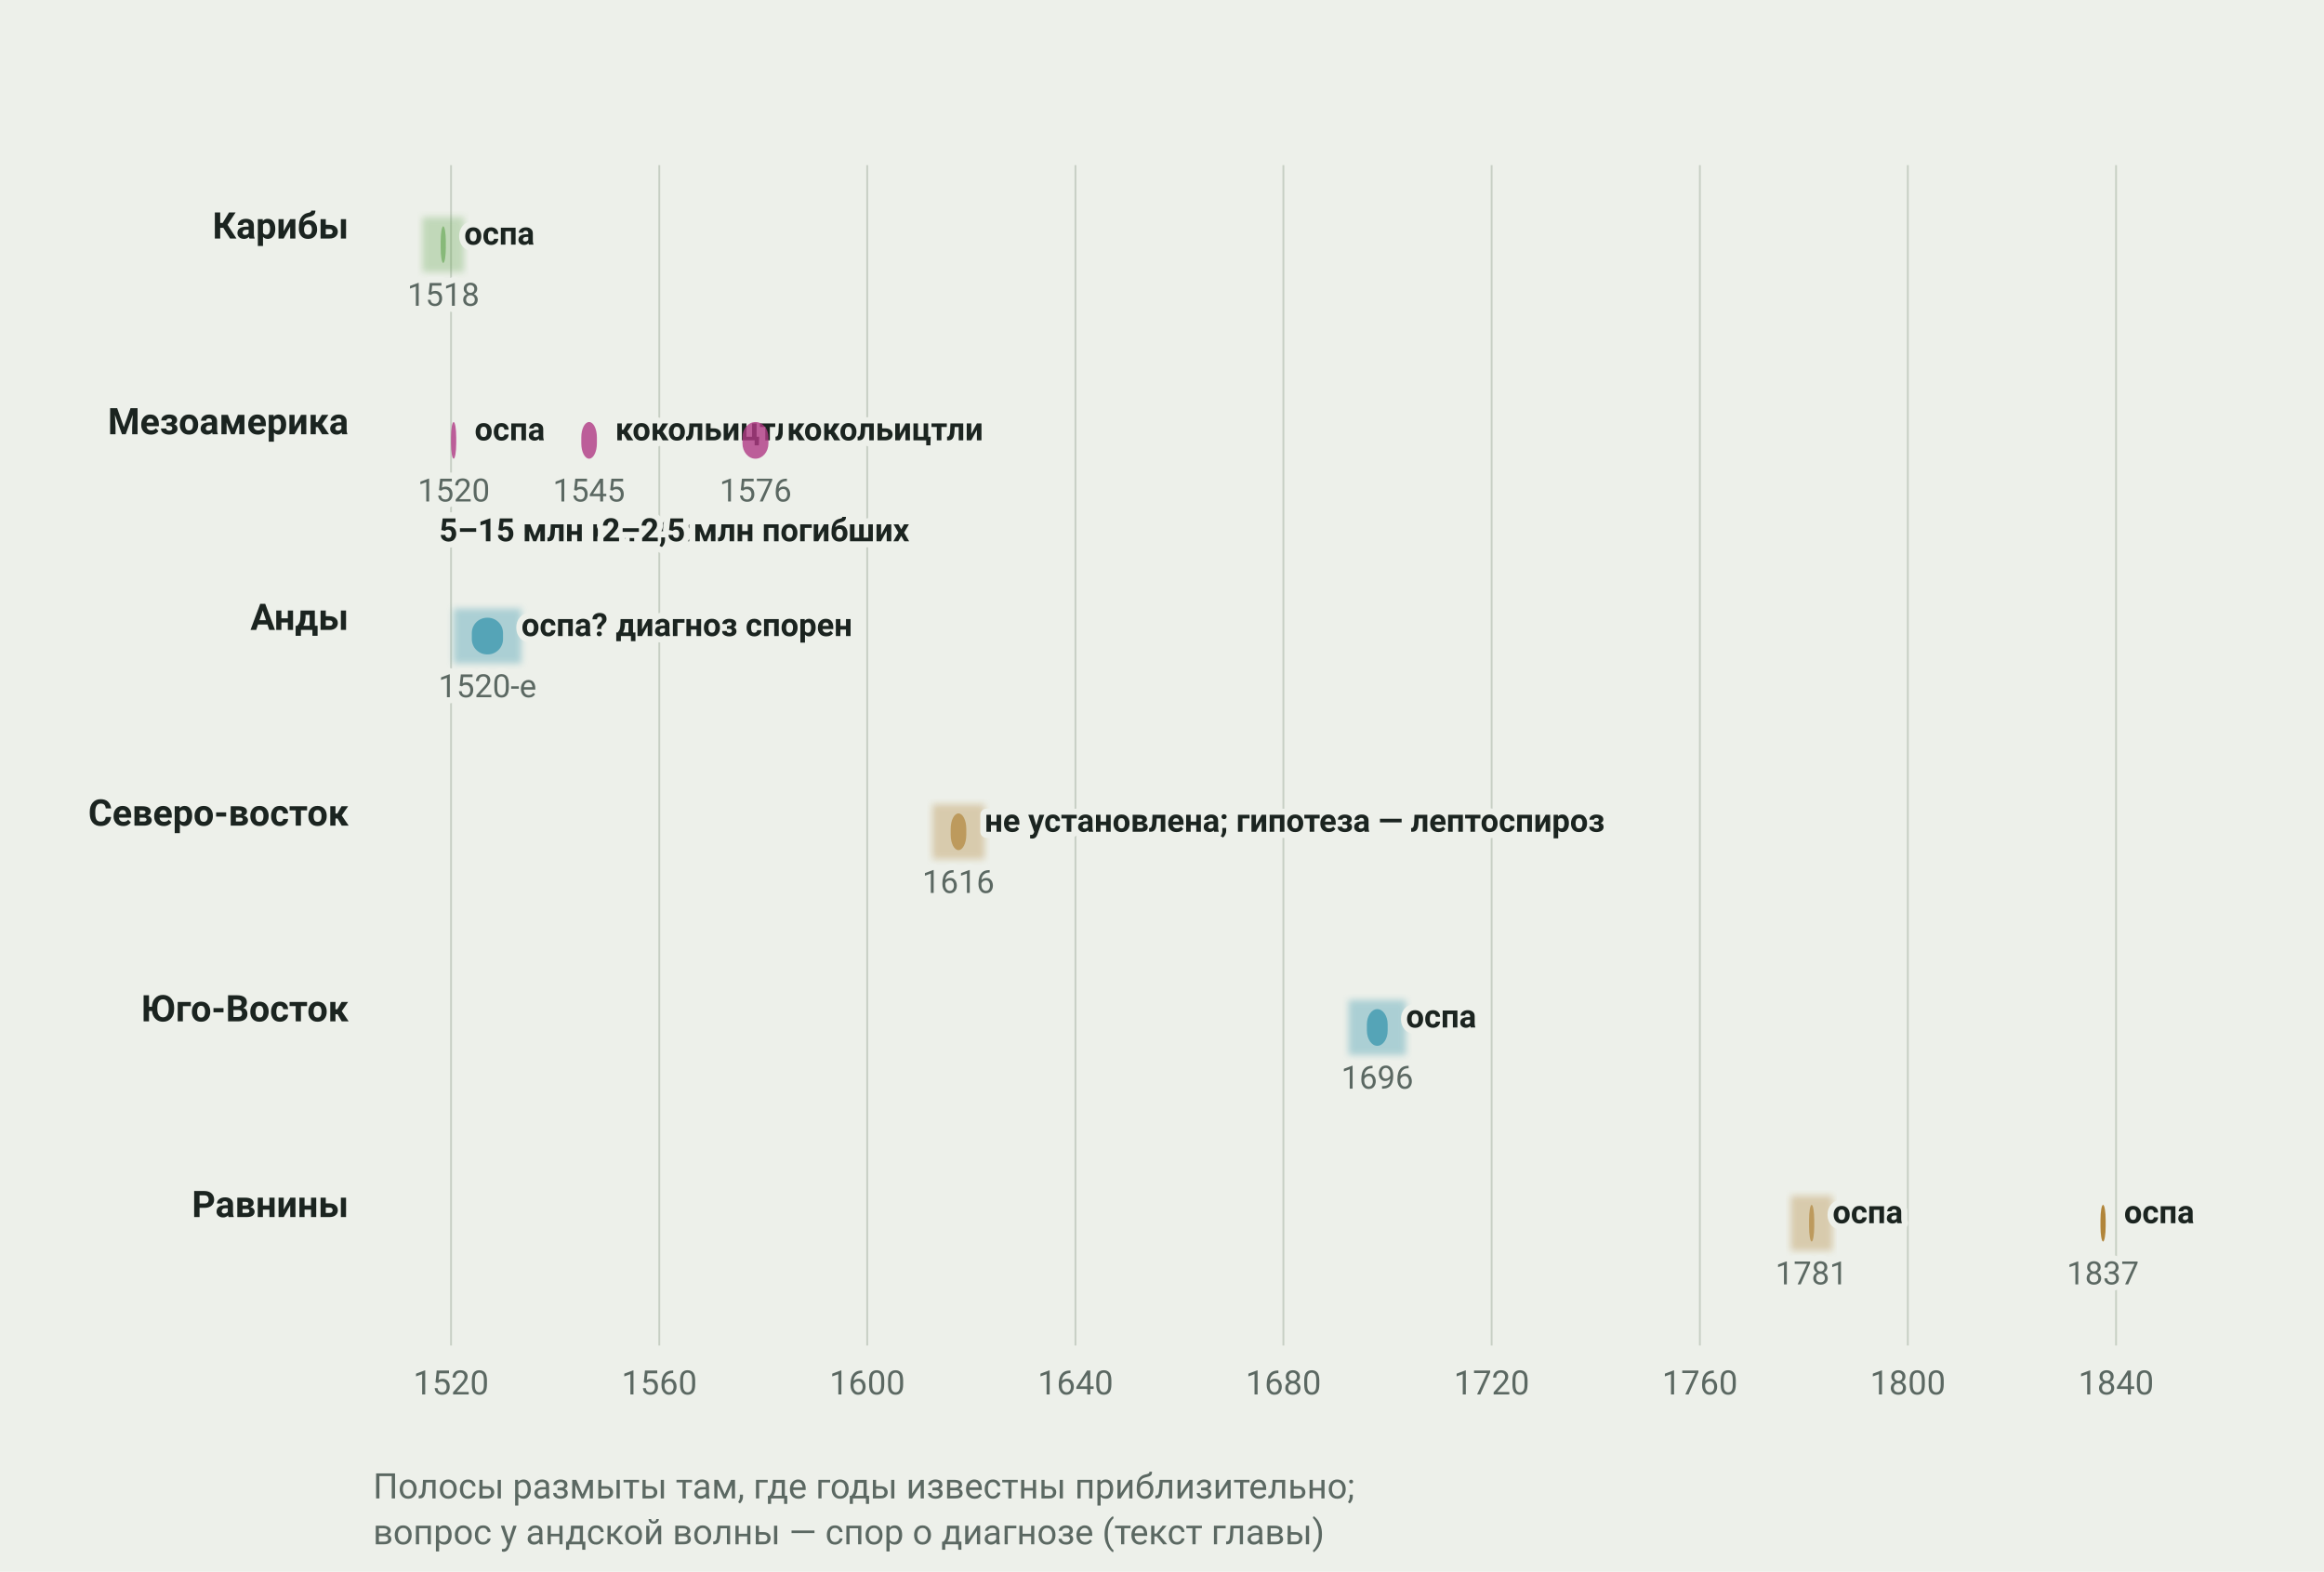
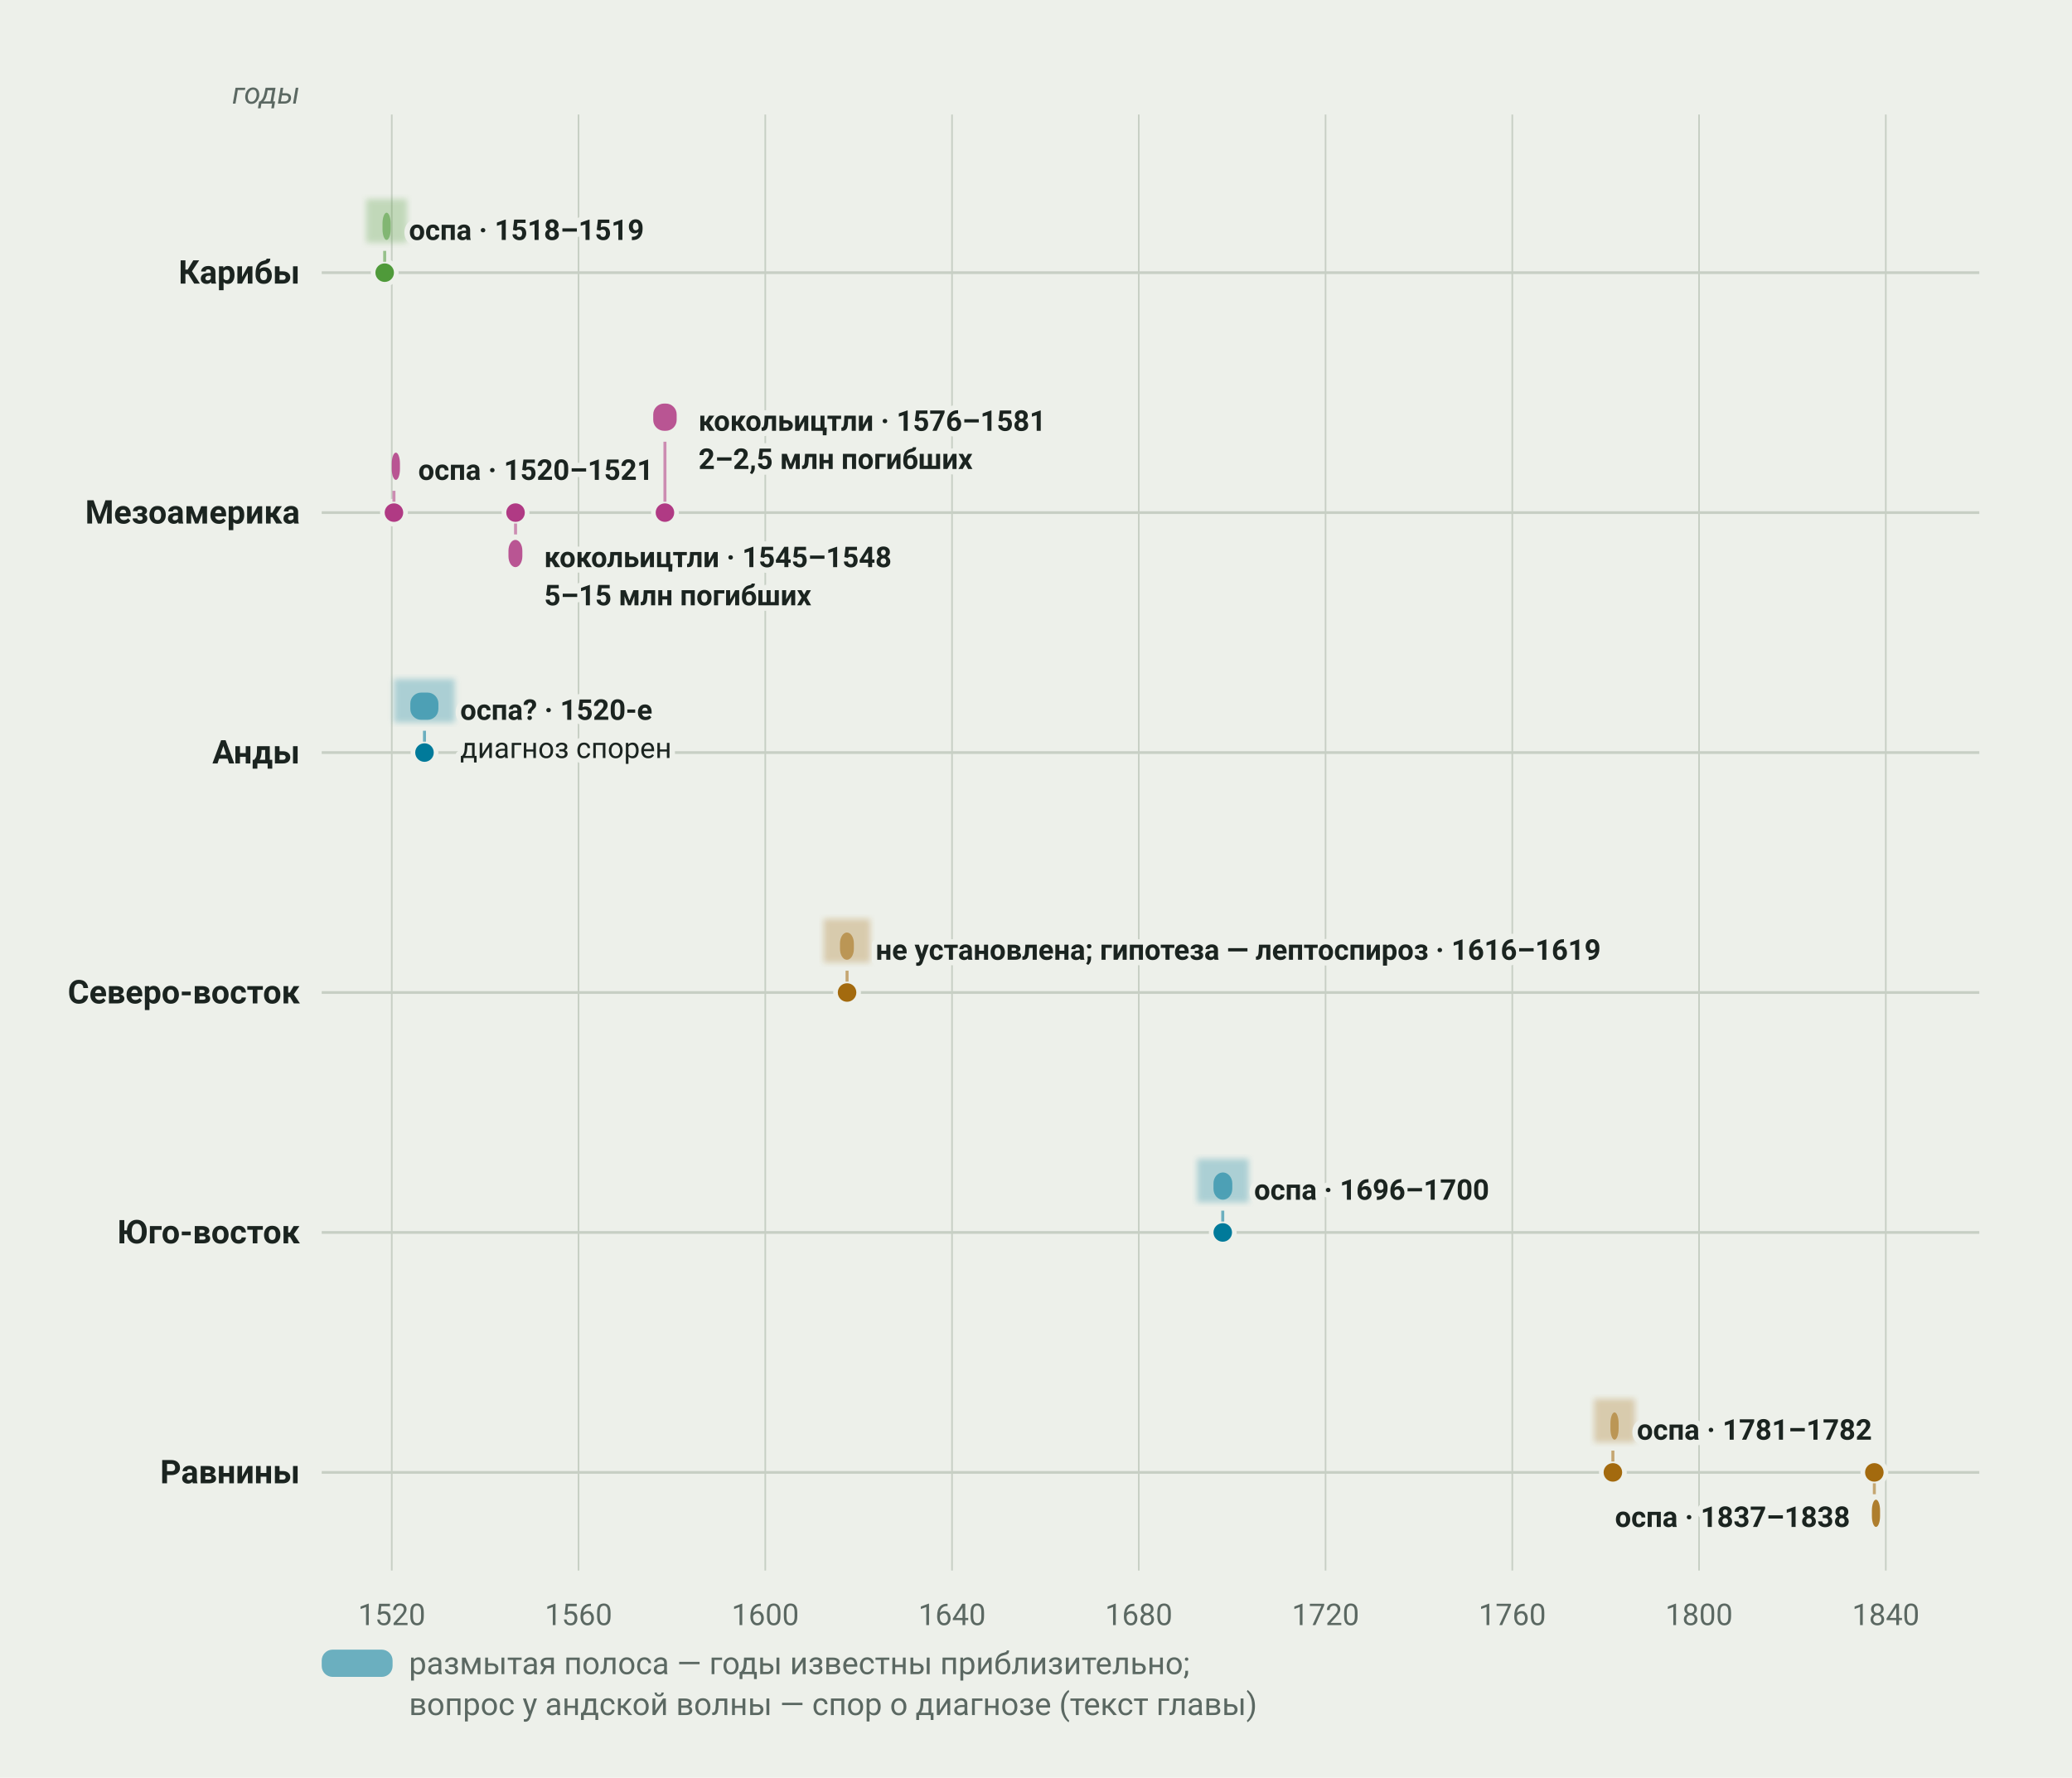
- <svg xmlns="http://www.w3.org/2000/svg" viewBox="0 0 760 514" width="760" height="514" role="img" aria-labelledby="t d" font-family="'Alegreya Sans','Segoe UI',Roboto,'Helvetica Neue',Arial,sans-serif">
-   <rect width="760" height="514" fill="#EDF0EA" />
+ <svg xmlns="http://www.w3.org/2000/svg" viewBox="0 0 760 652" width="760" height="652" role="img" aria-labelledby="t d" font-family="'Alegreya Sans','Segoe UI',Roboto,'Helvetica Neue',Arial,sans-serif">
+   <rect width="760" height="652" fill="#EDF0EA" />
  <defs>
    <filter id="blur-bar">
      <feGaussianBlur stdDeviation="1.1" />
    </filter>
  </defs>
-   <line x1="147.5" y1="54.0" x2="147.5" y2="440.0" stroke="#C7CFC4" stroke-width="0.6" stroke-opacity="1.0" />
-   <text x="147.5" y="456.0" fill="#5B6862" font-size="11" text-anchor="middle" font-weight="400" font-family="'Alegreya Sans','Segoe UI',Roboto,'Helvetica Neue',Arial,sans-serif">1520</text>
-   <line x1="215.6" y1="54.0" x2="215.6" y2="440.0" stroke="#C7CFC4" stroke-width="0.6" stroke-opacity="1.0" />
-   <text x="215.6" y="456.0" fill="#5B6862" font-size="11" text-anchor="middle" font-weight="400" font-family="'Alegreya Sans','Segoe UI',Roboto,'Helvetica Neue',Arial,sans-serif">1560</text>
-   <line x1="283.6" y1="54.0" x2="283.6" y2="440.0" stroke="#C7CFC4" stroke-width="0.6" stroke-opacity="1.0" />
-   <text x="283.6" y="456.0" fill="#5B6862" font-size="11" text-anchor="middle" font-weight="400" font-family="'Alegreya Sans','Segoe UI',Roboto,'Helvetica Neue',Arial,sans-serif">1600</text>
-   <line x1="351.7" y1="54.0" x2="351.7" y2="440.0" stroke="#C7CFC4" stroke-width="0.6" stroke-opacity="1.0" />
-   <text x="351.7" y="456.0" fill="#5B6862" font-size="11" text-anchor="middle" font-weight="400" font-family="'Alegreya Sans','Segoe UI',Roboto,'Helvetica Neue',Arial,sans-serif">1640</text>
-   <line x1="419.7" y1="54.0" x2="419.7" y2="440.0" stroke="#C7CFC4" stroke-width="0.6" stroke-opacity="1.0" />
-   <text x="419.7" y="456.0" fill="#5B6862" font-size="11" text-anchor="middle" font-weight="400" font-family="'Alegreya Sans','Segoe UI',Roboto,'Helvetica Neue',Arial,sans-serif">1680</text>
-   <line x1="487.8" y1="54.0" x2="487.8" y2="440.0" stroke="#C7CFC4" stroke-width="0.6" stroke-opacity="1.0" />
-   <text x="487.8" y="456.0" fill="#5B6862" font-size="11" text-anchor="middle" font-weight="400" font-family="'Alegreya Sans','Segoe UI',Roboto,'Helvetica Neue',Arial,sans-serif">1720</text>
-   <line x1="555.9" y1="54.0" x2="555.9" y2="440.0" stroke="#C7CFC4" stroke-width="0.6" stroke-opacity="1.0" />
-   <text x="555.9" y="456.0" fill="#5B6862" font-size="11" text-anchor="middle" font-weight="400" font-family="'Alegreya Sans','Segoe UI',Roboto,'Helvetica Neue',Arial,sans-serif">1760</text>
-   <line x1="623.9" y1="54.0" x2="623.9" y2="440.0" stroke="#C7CFC4" stroke-width="0.6" stroke-opacity="1.0" />
-   <text x="623.9" y="456.0" fill="#5B6862" font-size="11" text-anchor="middle" font-weight="400" font-family="'Alegreya Sans','Segoe UI',Roboto,'Helvetica Neue',Arial,sans-serif">1800</text>
-   <line x1="692.0" y1="54.0" x2="692.0" y2="440.0" stroke="#C7CFC4" stroke-width="0.6" stroke-opacity="1.0" />
-   <text x="692.0" y="456.0" fill="#5B6862" font-size="11" text-anchor="middle" font-weight="400" font-family="'Alegreya Sans','Segoe UI',Roboto,'Helvetica Neue',Arial,sans-serif">1840</text>
-   <text x="114.0" y="78.0" fill="#1B2420" font-size="12" text-anchor="end" font-weight="600" font-family="'Alegreya Sans','Segoe UI',Roboto,'Helvetica Neue',Arial,sans-serif">Карибы</text>
-   <rect x="138.1" y="71" width="13.7" height="18" fill="#4F9A3A" opacity=".28" filter="url(#blur-bar)" />
-   <rect x="144.1" y="74.0" width="1.7" height="12.0" rx="5" fill="#4F9A3A" fill-opacity="0.5" />
-   <text x="151.8" y="80.0" fill="#1B2420" font-size="10.5" text-anchor="start" font-weight="600" font-family="'Alegreya Sans','Segoe UI',Roboto,'Helvetica Neue',Arial,sans-serif" paint-order="stroke" stroke="#EDF0EA" stroke-width="4" stroke-linejoin="round">оспа</text>
-   <text x="145.0" y="100.0" fill="#5B6862" font-size="10.5" text-anchor="middle" font-weight="400" font-family="'Alegreya Sans','Segoe UI',Roboto,'Helvetica Neue',Arial,sans-serif" paint-order="stroke" stroke="#EDF0EA" stroke-width="4" stroke-linejoin="round">1518</text>
-   <text x="114.0" y="142.0" fill="#1B2420" font-size="12" text-anchor="end" font-weight="600" font-family="'Alegreya Sans','Segoe UI',Roboto,'Helvetica Neue',Arial,sans-serif">Мезоамерика</text>
-   <rect x="147.5" y="138.0" width="1.7" height="12.0" rx="5" fill="#B03A84" fill-opacity="0.8" />
-   <text x="155.2" y="144.0" fill="#1B2420" font-size="10.5" text-anchor="start" font-weight="600" font-family="'Alegreya Sans','Segoe UI',Roboto,'Helvetica Neue',Arial,sans-serif" paint-order="stroke" stroke="#EDF0EA" stroke-width="4" stroke-linejoin="round">оспа</text>
-   <text x="148.4" y="164.0" fill="#5B6862" font-size="10.5" text-anchor="middle" font-weight="400" font-family="'Alegreya Sans','Segoe UI',Roboto,'Helvetica Neue',Arial,sans-serif" paint-order="stroke" stroke="#EDF0EA" stroke-width="4" stroke-linejoin="round">1520</text>
-   <rect x="190.1" y="138.0" width="5.1" height="12.0" rx="5" fill="#B03A84" fill-opacity="0.8" />
-   <text x="201.2" y="144.0" fill="#1B2420" font-size="10.5" text-anchor="start" font-weight="600" font-family="'Alegreya Sans','Segoe UI',Roboto,'Helvetica Neue',Arial,sans-serif" paint-order="stroke" stroke="#EDF0EA" stroke-width="4" stroke-linejoin="round">кокольицтли</text>
-   <text x="192.6" y="164.0" fill="#5B6862" font-size="10.5" text-anchor="middle" font-weight="400" font-family="'Alegreya Sans','Segoe UI',Roboto,'Helvetica Neue',Arial,sans-serif" paint-order="stroke" stroke="#EDF0EA" stroke-width="4" stroke-linejoin="round">1545</text>
-   <text x="192.6" y="177.0" fill="#1B2420" font-size="10.5" text-anchor="middle" font-weight="600" font-family="'Alegreya Sans','Segoe UI',Roboto,'Helvetica Neue',Arial,sans-serif" paint-order="stroke" stroke="#EDF0EA" stroke-width="4" stroke-linejoin="round">5–15 млн погибших</text>
-   <rect x="242.8" y="138.0" width="8.5" height="12.0" rx="5" fill="#B03A84" fill-opacity="0.8" />
-   <text x="257.3" y="144.0" fill="#1B2420" font-size="10.5" text-anchor="start" font-weight="600" font-family="'Alegreya Sans','Segoe UI',Roboto,'Helvetica Neue',Arial,sans-serif" paint-order="stroke" stroke="#EDF0EA" stroke-width="4" stroke-linejoin="round">кокольицтли</text>
-   <text x="247.1" y="164.0" fill="#5B6862" font-size="10.5" text-anchor="middle" font-weight="400" font-family="'Alegreya Sans','Segoe UI',Roboto,'Helvetica Neue',Arial,sans-serif" paint-order="stroke" stroke="#EDF0EA" stroke-width="4" stroke-linejoin="round">1576</text>
-   <text x="247.1" y="177.0" fill="#1B2420" font-size="10.5" text-anchor="middle" font-weight="600" font-family="'Alegreya Sans','Segoe UI',Roboto,'Helvetica Neue',Arial,sans-serif" paint-order="stroke" stroke="#EDF0EA" stroke-width="4" stroke-linejoin="round">2–2,5 млн погибших</text>
-   <text x="114.0" y="206.0" fill="#1B2420" font-size="12" text-anchor="end" font-weight="600" font-family="'Alegreya Sans','Segoe UI',Roboto,'Helvetica Neue',Arial,sans-serif">Анды</text>
-   <rect x="148.3" y="199" width="22.2" height="18" fill="#007A9A" opacity=".28" filter="url(#blur-bar)" />
-   <rect x="154.3" y="202.0" width="10.2" height="12.0" rx="5" fill="#007A9A" fill-opacity="0.5" />
-   <text x="170.5" y="208.0" fill="#1B2420" font-size="10.5" text-anchor="start" font-weight="600" font-family="'Alegreya Sans','Segoe UI',Roboto,'Helvetica Neue',Arial,sans-serif" paint-order="stroke" stroke="#EDF0EA" stroke-width="4" stroke-linejoin="round">оспа? диагноз спорен</text>
-   <text x="159.4" y="228.0" fill="#5B6862" font-size="10.5" text-anchor="middle" font-weight="400" font-family="'Alegreya Sans','Segoe UI',Roboto,'Helvetica Neue',Arial,sans-serif" paint-order="stroke" stroke="#EDF0EA" stroke-width="4" stroke-linejoin="round">1520-е</text>
-   <text x="114.0" y="270.0" fill="#1B2420" font-size="12" text-anchor="end" font-weight="600" font-family="'Alegreya Sans','Segoe UI',Roboto,'Helvetica Neue',Arial,sans-serif">Северо-восток</text>
-   <rect x="304.9" y="263" width="17.1" height="18" fill="#A36A0E" opacity=".28" filter="url(#blur-bar)" />
-   <rect x="310.9" y="266.0" width="5.1" height="12.0" rx="5" fill="#A36A0E" fill-opacity="0.5" />
-   <text x="322.0" y="272.0" fill="#1B2420" font-size="10.5" text-anchor="start" font-weight="600" font-family="'Alegreya Sans','Segoe UI',Roboto,'Helvetica Neue',Arial,sans-serif" paint-order="stroke" stroke="#EDF0EA" stroke-width="4" stroke-linejoin="round">не установлена; гипотеза — лептоспироз</text>
-   <text x="313.4" y="292.0" fill="#5B6862" font-size="10.5" text-anchor="middle" font-weight="400" font-family="'Alegreya Sans','Segoe UI',Roboto,'Helvetica Neue',Arial,sans-serif" paint-order="stroke" stroke="#EDF0EA" stroke-width="4" stroke-linejoin="round">1616</text>
-   <text x="114.0" y="334.0" fill="#1B2420" font-size="12" text-anchor="end" font-weight="600" font-family="'Alegreya Sans','Segoe UI',Roboto,'Helvetica Neue',Arial,sans-serif">Юго-Восток</text>
-   <rect x="441.0" y="327" width="18.8" height="18" fill="#007A9A" opacity=".28" filter="url(#blur-bar)" />
-   <rect x="447.0" y="330.0" width="6.8" height="12.0" rx="5" fill="#007A9A" fill-opacity="0.5" />
-   <text x="459.8" y="336.0" fill="#1B2420" font-size="10.5" text-anchor="start" font-weight="600" font-family="'Alegreya Sans','Segoe UI',Roboto,'Helvetica Neue',Arial,sans-serif" paint-order="stroke" stroke="#EDF0EA" stroke-width="4" stroke-linejoin="round">оспа</text>
-   <text x="450.4" y="356.0" fill="#5B6862" font-size="10.5" text-anchor="middle" font-weight="400" font-family="'Alegreya Sans','Segoe UI',Roboto,'Helvetica Neue',Arial,sans-serif" paint-order="stroke" stroke="#EDF0EA" stroke-width="4" stroke-linejoin="round">1696</text>
-   <text x="114.0" y="398.0" fill="#1B2420" font-size="12" text-anchor="end" font-weight="600" font-family="'Alegreya Sans','Segoe UI',Roboto,'Helvetica Neue',Arial,sans-serif">Равнины</text>
-   <rect x="585.6" y="391" width="13.7" height="18" fill="#A36A0E" opacity=".28" filter="url(#blur-bar)" />
-   <rect x="591.6" y="394.0" width="1.7" height="12.0" rx="5" fill="#A36A0E" fill-opacity="0.5" />
-   <text x="599.3" y="400.0" fill="#1B2420" font-size="10.5" text-anchor="start" font-weight="600" font-family="'Alegreya Sans','Segoe UI',Roboto,'Helvetica Neue',Arial,sans-serif" paint-order="stroke" stroke="#EDF0EA" stroke-width="4" stroke-linejoin="round">оспа</text>
-   <text x="592.4" y="420.0" fill="#5B6862" font-size="10.5" text-anchor="middle" font-weight="400" font-family="'Alegreya Sans','Segoe UI',Roboto,'Helvetica Neue',Arial,sans-serif" paint-order="stroke" stroke="#EDF0EA" stroke-width="4" stroke-linejoin="round">1781</text>
-   <rect x="686.9" y="394.0" width="1.7" height="12.0" rx="5" fill="#A36A0E" fill-opacity="0.8" />
-   <text x="694.6" y="400.0" fill="#1B2420" font-size="10.5" text-anchor="start" font-weight="600" font-family="'Alegreya Sans','Segoe UI',Roboto,'Helvetica Neue',Arial,sans-serif" paint-order="stroke" stroke="#EDF0EA" stroke-width="4" stroke-linejoin="round">оспа</text>
-   <text x="687.7" y="420.0" fill="#5B6862" font-size="10.5" text-anchor="middle" font-weight="400" font-family="'Alegreya Sans','Segoe UI',Roboto,'Helvetica Neue',Arial,sans-serif" paint-order="stroke" stroke="#EDF0EA" stroke-width="4" stroke-linejoin="round">1837</text>
-   <text x="122.0" y="490.0" fill="#5B6862" font-size="11.5" text-anchor="start" font-weight="400" font-family="'Alegreya Sans','Segoe UI',Roboto,'Helvetica Neue',Arial,sans-serif">Полосы размыты там, где годы известны приблизительно;</text>
-   <text x="122.0" y="505.0" fill="#5B6862" font-size="11.5" text-anchor="start" font-weight="400" font-family="'Alegreya Sans','Segoe UI',Roboto,'Helvetica Neue',Arial,sans-serif">вопрос у андской волны — спор о диагнозе (текст главы)</text>
+   <line x1="143.7" y1="42.0" x2="143.7" y2="576.0" stroke="#C7CFC4" stroke-width="0.6" stroke-opacity="1.0" />
+   <text x="143.7" y="596.0" fill="#5B6862" font-size="11" text-anchor="middle" font-weight="400" font-family="'Alegreya Sans','Segoe UI',Roboto,'Helvetica Neue',Arial,sans-serif">1520</text>
+   <line x1="212.2" y1="42.0" x2="212.2" y2="576.0" stroke="#C7CFC4" stroke-width="0.6" stroke-opacity="1.0" />
+   <text x="212.2" y="596.0" fill="#5B6862" font-size="11" text-anchor="middle" font-weight="400" font-family="'Alegreya Sans','Segoe UI',Roboto,'Helvetica Neue',Arial,sans-serif">1560</text>
+   <line x1="280.7" y1="42.0" x2="280.7" y2="576.0" stroke="#C7CFC4" stroke-width="0.6" stroke-opacity="1.0" />
+   <text x="280.7" y="596.0" fill="#5B6862" font-size="11" text-anchor="middle" font-weight="400" font-family="'Alegreya Sans','Segoe UI',Roboto,'Helvetica Neue',Arial,sans-serif">1600</text>
+   <line x1="349.2" y1="42.0" x2="349.2" y2="576.0" stroke="#C7CFC4" stroke-width="0.6" stroke-opacity="1.0" />
+   <text x="349.2" y="596.0" fill="#5B6862" font-size="11" text-anchor="middle" font-weight="400" font-family="'Alegreya Sans','Segoe UI',Roboto,'Helvetica Neue',Arial,sans-serif">1640</text>
+   <line x1="417.7" y1="42.0" x2="417.7" y2="576.0" stroke="#C7CFC4" stroke-width="0.6" stroke-opacity="1.0" />
+   <text x="417.7" y="596.0" fill="#5B6862" font-size="11" text-anchor="middle" font-weight="400" font-family="'Alegreya Sans','Segoe UI',Roboto,'Helvetica Neue',Arial,sans-serif">1680</text>
+   <line x1="486.2" y1="42.0" x2="486.2" y2="576.0" stroke="#C7CFC4" stroke-width="0.6" stroke-opacity="1.0" />
+   <text x="486.2" y="596.0" fill="#5B6862" font-size="11" text-anchor="middle" font-weight="400" font-family="'Alegreya Sans','Segoe UI',Roboto,'Helvetica Neue',Arial,sans-serif">1720</text>
+   <line x1="554.7" y1="42.0" x2="554.7" y2="576.0" stroke="#C7CFC4" stroke-width="0.6" stroke-opacity="1.0" />
+   <text x="554.7" y="596.0" fill="#5B6862" font-size="11" text-anchor="middle" font-weight="400" font-family="'Alegreya Sans','Segoe UI',Roboto,'Helvetica Neue',Arial,sans-serif">1760</text>
+   <line x1="623.2" y1="42.0" x2="623.2" y2="576.0" stroke="#C7CFC4" stroke-width="0.6" stroke-opacity="1.0" />
+   <text x="623.2" y="596.0" fill="#5B6862" font-size="11" text-anchor="middle" font-weight="400" font-family="'Alegreya Sans','Segoe UI',Roboto,'Helvetica Neue',Arial,sans-serif">1800</text>
+   <line x1="691.7" y1="42.0" x2="691.7" y2="576.0" stroke="#C7CFC4" stroke-width="0.6" stroke-opacity="1.0" />
+   <text x="691.7" y="596.0" fill="#5B6862" font-size="11" text-anchor="middle" font-weight="400" font-family="'Alegreya Sans','Segoe UI',Roboto,'Helvetica Neue',Arial,sans-serif">1840</text>
+   <text x="110.0" y="38.0" fill="#5B6862" font-size="11" text-anchor="end" font-weight="400" font-family="'Alegreya Sans','Segoe UI',Roboto,'Helvetica Neue',Arial,sans-serif" font-style="italic">годы</text>
+   <text x="110.0" y="104.0" fill="#1B2420" font-size="12" text-anchor="end" font-weight="600" font-family="'Alegreya Sans','Segoe UI',Roboto,'Helvetica Neue',Arial,sans-serif">Карибы</text>
+   <line x1="118.0" y1="100.0" x2="726.0" y2="100.0" stroke="#C7CFC4" stroke-width="1.0" stroke-opacity="1.0" />
+   <circle cx="141.1" cy="100.0" r="2.6" stroke="#EDF0EA" stroke-width="5" fill="#EDF0EA" />
+   <circle cx="141.1" cy="100.0" r="2.6" fill="#4F9A3A" stroke="#4F9A3A" stroke-width="1.6" />
+   <line x1="141.1" y1="96.0" x2="141.1" y2="92.0" stroke="#4F9A3A" stroke-width="1.1" stroke-opacity="0.55" />
+   <rect x="134.3" y="73.0" width="15.0" height="16" fill="#4F9A3A" opacity=".28" filter="url(#blur-bar)" />
+   <rect x="140.3" y="78.0" width="3.0" height="10.0" rx="4" fill="#4F9A3A" fill-opacity="0.55" />
+   <text x="150.0" y="88.0" fill="#1B2420" font-size="10.5" text-anchor="start" font-weight="600" font-family="'Alegreya Sans','Segoe UI',Roboto,'Helvetica Neue',Arial,sans-serif" paint-order="stroke" stroke="#EDF0EA" stroke-width="4" stroke-linejoin="round">оспа · 1518–1519</text>
+   <text x="110.0" y="192.0" fill="#1B2420" font-size="12" text-anchor="end" font-weight="600" font-family="'Alegreya Sans','Segoe UI',Roboto,'Helvetica Neue',Arial,sans-serif">Мезоамерика</text>
+   <line x1="118.0" y1="188.0" x2="726.0" y2="188.0" stroke="#C7CFC4" stroke-width="1.0" stroke-opacity="1.0" />
+   <circle cx="144.5" cy="188.0" r="2.6" stroke="#EDF0EA" stroke-width="5" fill="#EDF0EA" />
+   <circle cx="144.5" cy="188.0" r="2.6" fill="#B03A84" stroke="#B03A84" stroke-width="1.6" />
+   <line x1="144.5" y1="184.0" x2="144.5" y2="180.0" stroke="#B03A84" stroke-width="1.1" stroke-opacity="0.55" />
+   <rect x="143.7" y="166.0" width="3.0" height="10.0" rx="4" fill="#B03A84" fill-opacity="0.85" />
+   <circle cx="189.1" cy="188.0" r="2.6" stroke="#EDF0EA" stroke-width="5" fill="#EDF0EA" />
+   <circle cx="189.1" cy="188.0" r="2.6" fill="#B03A84" stroke="#B03A84" stroke-width="1.6" />
+   <line x1="189.1" y1="192.0" x2="189.1" y2="196.0" stroke="#B03A84" stroke-width="1.1" stroke-opacity="0.55" />
+   <rect x="186.5" y="198.0" width="5.1" height="10.0" rx="4" fill="#B03A84" fill-opacity="0.85" />
+   <circle cx="243.9" cy="188.0" r="2.6" stroke="#EDF0EA" stroke-width="5" fill="#EDF0EA" />
+   <circle cx="243.9" cy="188.0" r="2.6" fill="#B03A84" stroke="#B03A84" stroke-width="1.6" />
+   <line x1="243.9" y1="184.0" x2="243.9" y2="162.0" stroke="#B03A84" stroke-width="1.1" stroke-opacity="0.55" />
+   <rect x="239.6" y="148.0" width="8.6" height="10.0" rx="4" fill="#B03A84" fill-opacity="0.85" />
+   <text x="153.4" y="176.0" fill="#1B2420" font-size="10.5" text-anchor="start" font-weight="600" font-family="'Alegreya Sans','Segoe UI',Roboto,'Helvetica Neue',Arial,sans-serif" paint-order="stroke" stroke="#EDF0EA" stroke-width="4" stroke-linejoin="round">оспа · 1520–1521</text>
+   <text x="199.6" y="208.0" fill="#1B2420" font-size="10.5" text-anchor="start" font-weight="600" font-family="'Alegreya Sans','Segoe UI',Roboto,'Helvetica Neue',Arial,sans-serif" paint-order="stroke" stroke="#EDF0EA" stroke-width="4" stroke-linejoin="round">кокольицтли · 1545–1548</text>
+   <text x="199.6" y="222.0" fill="#1B2420" font-size="10.5" text-anchor="start" font-weight="600" font-family="'Alegreya Sans','Segoe UI',Roboto,'Helvetica Neue',Arial,sans-serif" paint-order="stroke" stroke="#EDF0EA" stroke-width="4" stroke-linejoin="round">5–15 млн погибших</text>
+   <text x="256.2" y="158.0" fill="#1B2420" font-size="10.5" text-anchor="start" font-weight="600" font-family="'Alegreya Sans','Segoe UI',Roboto,'Helvetica Neue',Arial,sans-serif" paint-order="stroke" stroke="#EDF0EA" stroke-width="4" stroke-linejoin="round">кокольицтли · 1576–1581</text>
+   <text x="256.2" y="172.0" fill="#1B2420" font-size="10.5" text-anchor="start" font-weight="600" font-family="'Alegreya Sans','Segoe UI',Roboto,'Helvetica Neue',Arial,sans-serif" paint-order="stroke" stroke="#EDF0EA" stroke-width="4" stroke-linejoin="round">2–2,5 млн погибших</text>
+   <text x="110.0" y="280.0" fill="#1B2420" font-size="12" text-anchor="end" font-weight="600" font-family="'Alegreya Sans','Segoe UI',Roboto,'Helvetica Neue',Arial,sans-serif">Анды</text>
+   <line x1="118.0" y1="276.0" x2="726.0" y2="276.0" stroke="#C7CFC4" stroke-width="1.0" stroke-opacity="1.0" />
+   <circle cx="155.7" cy="276.0" r="2.6" stroke="#EDF0EA" stroke-width="5" fill="#EDF0EA" />
+   <circle cx="155.7" cy="276.0" r="2.6" fill="#007A9A" stroke="#007A9A" stroke-width="1.6" />
+   <line x1="155.7" y1="272.0" x2="155.7" y2="268.0" stroke="#007A9A" stroke-width="1.1" stroke-opacity="0.55" />
+   <rect x="144.5" y="249.0" width="22.3" height="16" fill="#007A9A" opacity=".28" filter="url(#blur-bar)" />
+   <rect x="150.5" y="254.0" width="10.3" height="10.0" rx="4" fill="#007A9A" fill-opacity="0.55" />
+   <text x="168.8" y="264.0" fill="#1B2420" font-size="10.5" text-anchor="start" font-weight="600" font-family="'Alegreya Sans','Segoe UI',Roboto,'Helvetica Neue',Arial,sans-serif" paint-order="stroke" stroke="#EDF0EA" stroke-width="4" stroke-linejoin="round">оспа? · 1520-е</text>
+   <text x="168.8" y="278.0" fill="#1B2420" font-size="10.5" text-anchor="start" font-weight="400" font-family="'Alegreya Sans','Segoe UI',Roboto,'Helvetica Neue',Arial,sans-serif" paint-order="stroke" stroke="#EDF0EA" stroke-width="4" stroke-linejoin="round">диагноз спорен</text>
+   <text x="110.0" y="368.0" fill="#1B2420" font-size="12" text-anchor="end" font-weight="600" font-family="'Alegreya Sans','Segoe UI',Roboto,'Helvetica Neue',Arial,sans-serif">Северо-восток</text>
+   <line x1="118.0" y1="364.0" x2="726.0" y2="364.0" stroke="#C7CFC4" stroke-width="1.0" stroke-opacity="1.0" />
+   <circle cx="310.7" cy="364.0" r="2.6" stroke="#EDF0EA" stroke-width="5" fill="#EDF0EA" />
+   <circle cx="310.7" cy="364.0" r="2.6" fill="#A36A0E" stroke="#A36A0E" stroke-width="1.6" />
+   <line x1="310.7" y1="360.0" x2="310.7" y2="356.0" stroke="#A36A0E" stroke-width="1.1" stroke-opacity="0.55" />
+   <rect x="302.1" y="337.0" width="17.1" height="16" fill="#A36A0E" opacity=".28" filter="url(#blur-bar)" />
+   <rect x="308.1" y="342.0" width="5.1" height="10.0" rx="4" fill="#A36A0E" fill-opacity="0.55" />
+   <text x="321.2" y="352.0" fill="#1B2420" font-size="10.5" text-anchor="start" font-weight="600" font-family="'Alegreya Sans','Segoe UI',Roboto,'Helvetica Neue',Arial,sans-serif" paint-order="stroke" stroke="#EDF0EA" stroke-width="4" stroke-linejoin="round">не установлена; гипотеза — лептоспироз · 1616–1619</text>
+   <text x="110.0" y="456.0" fill="#1B2420" font-size="12" text-anchor="end" font-weight="600" font-family="'Alegreya Sans','Segoe UI',Roboto,'Helvetica Neue',Arial,sans-serif">Юго-восток</text>
+   <line x1="118.0" y1="452.0" x2="726.0" y2="452.0" stroke="#C7CFC4" stroke-width="1.0" stroke-opacity="1.0" />
+   <circle cx="448.5" cy="452.0" r="2.6" stroke="#EDF0EA" stroke-width="5" fill="#EDF0EA" />
+   <circle cx="448.5" cy="452.0" r="2.6" fill="#007A9A" stroke="#007A9A" stroke-width="1.6" />
+   <line x1="448.5" y1="448.0" x2="448.5" y2="444.0" stroke="#007A9A" stroke-width="1.1" stroke-opacity="0.55" />
+   <rect x="439.1" y="425.0" width="18.9" height="16" fill="#007A9A" opacity=".28" filter="url(#blur-bar)" />
+   <rect x="445.1" y="430.0" width="6.9" height="10.0" rx="4" fill="#007A9A" fill-opacity="0.55" />
+   <text x="460.0" y="440.0" fill="#1B2420" font-size="10.5" text-anchor="start" font-weight="600" font-family="'Alegreya Sans','Segoe UI',Roboto,'Helvetica Neue',Arial,sans-serif" paint-order="stroke" stroke="#EDF0EA" stroke-width="4" stroke-linejoin="round">оспа · 1696–1700</text>
+   <text x="110.0" y="544.0" fill="#1B2420" font-size="12" text-anchor="end" font-weight="600" font-family="'Alegreya Sans','Segoe UI',Roboto,'Helvetica Neue',Arial,sans-serif">Равнины</text>
+   <line x1="118.0" y1="540.0" x2="726.0" y2="540.0" stroke="#C7CFC4" stroke-width="1.0" stroke-opacity="1.0" />
+   <circle cx="591.6" cy="540.0" r="2.6" stroke="#EDF0EA" stroke-width="5" fill="#EDF0EA" />
+   <circle cx="591.6" cy="540.0" r="2.6" fill="#A36A0E" stroke="#A36A0E" stroke-width="1.6" />
+   <line x1="591.6" y1="536.0" x2="591.6" y2="532.0" stroke="#A36A0E" stroke-width="1.1" stroke-opacity="0.55" />
+   <rect x="584.7" y="513.0" width="15.0" height="16" fill="#A36A0E" opacity=".28" filter="url(#blur-bar)" />
+   <rect x="590.7" y="518.0" width="3.0" height="10.0" rx="4" fill="#A36A0E" fill-opacity="0.55" />
+   <circle cx="687.5" cy="540.0" r="2.6" stroke="#EDF0EA" stroke-width="5" fill="#EDF0EA" />
+   <circle cx="687.5" cy="540.0" r="2.6" fill="#A36A0E" stroke="#A36A0E" stroke-width="1.6" />
+   <line x1="687.5" y1="544.0" x2="687.5" y2="548.0" stroke="#A36A0E" stroke-width="1.1" stroke-opacity="0.55" />
+   <rect x="686.6" y="550.0" width="3.0" height="10.0" rx="4" fill="#A36A0E" fill-opacity="0.85" />
+   <text x="600.4" y="528.0" fill="#1B2420" font-size="10.5" text-anchor="start" font-weight="600" font-family="'Alegreya Sans','Segoe UI',Roboto,'Helvetica Neue',Arial,sans-serif" paint-order="stroke" stroke="#EDF0EA" stroke-width="4" stroke-linejoin="round">оспа · 1781–1782</text>
+   <text x="678.6" y="560.0" fill="#1B2420" font-size="10.5" text-anchor="end" font-weight="600" font-family="'Alegreya Sans','Segoe UI',Roboto,'Helvetica Neue',Arial,sans-serif" paint-order="stroke" stroke="#EDF0EA" stroke-width="4" stroke-linejoin="round">оспа · 1837–1838</text>
+   <rect x="118.0" y="605.0" width="26.0" height="10.0" rx="4" fill="#007A9A" fill-opacity="0.55" />
+   <text x="150.0" y="614.0" fill="#5B6862" font-size="11.5" text-anchor="start" font-weight="400" font-family="'Alegreya Sans','Segoe UI',Roboto,'Helvetica Neue',Arial,sans-serif">размытая полоса — годы известны приблизительно;</text>
+   <text x="150.0" y="629.0" fill="#5B6862" font-size="11.5" text-anchor="start" font-weight="400" font-family="'Alegreya Sans','Segoe UI',Roboto,'Helvetica Neue',Arial,sans-serif">вопрос у андской волны — спор о диагнозе (текст главы)</text>
</svg>
